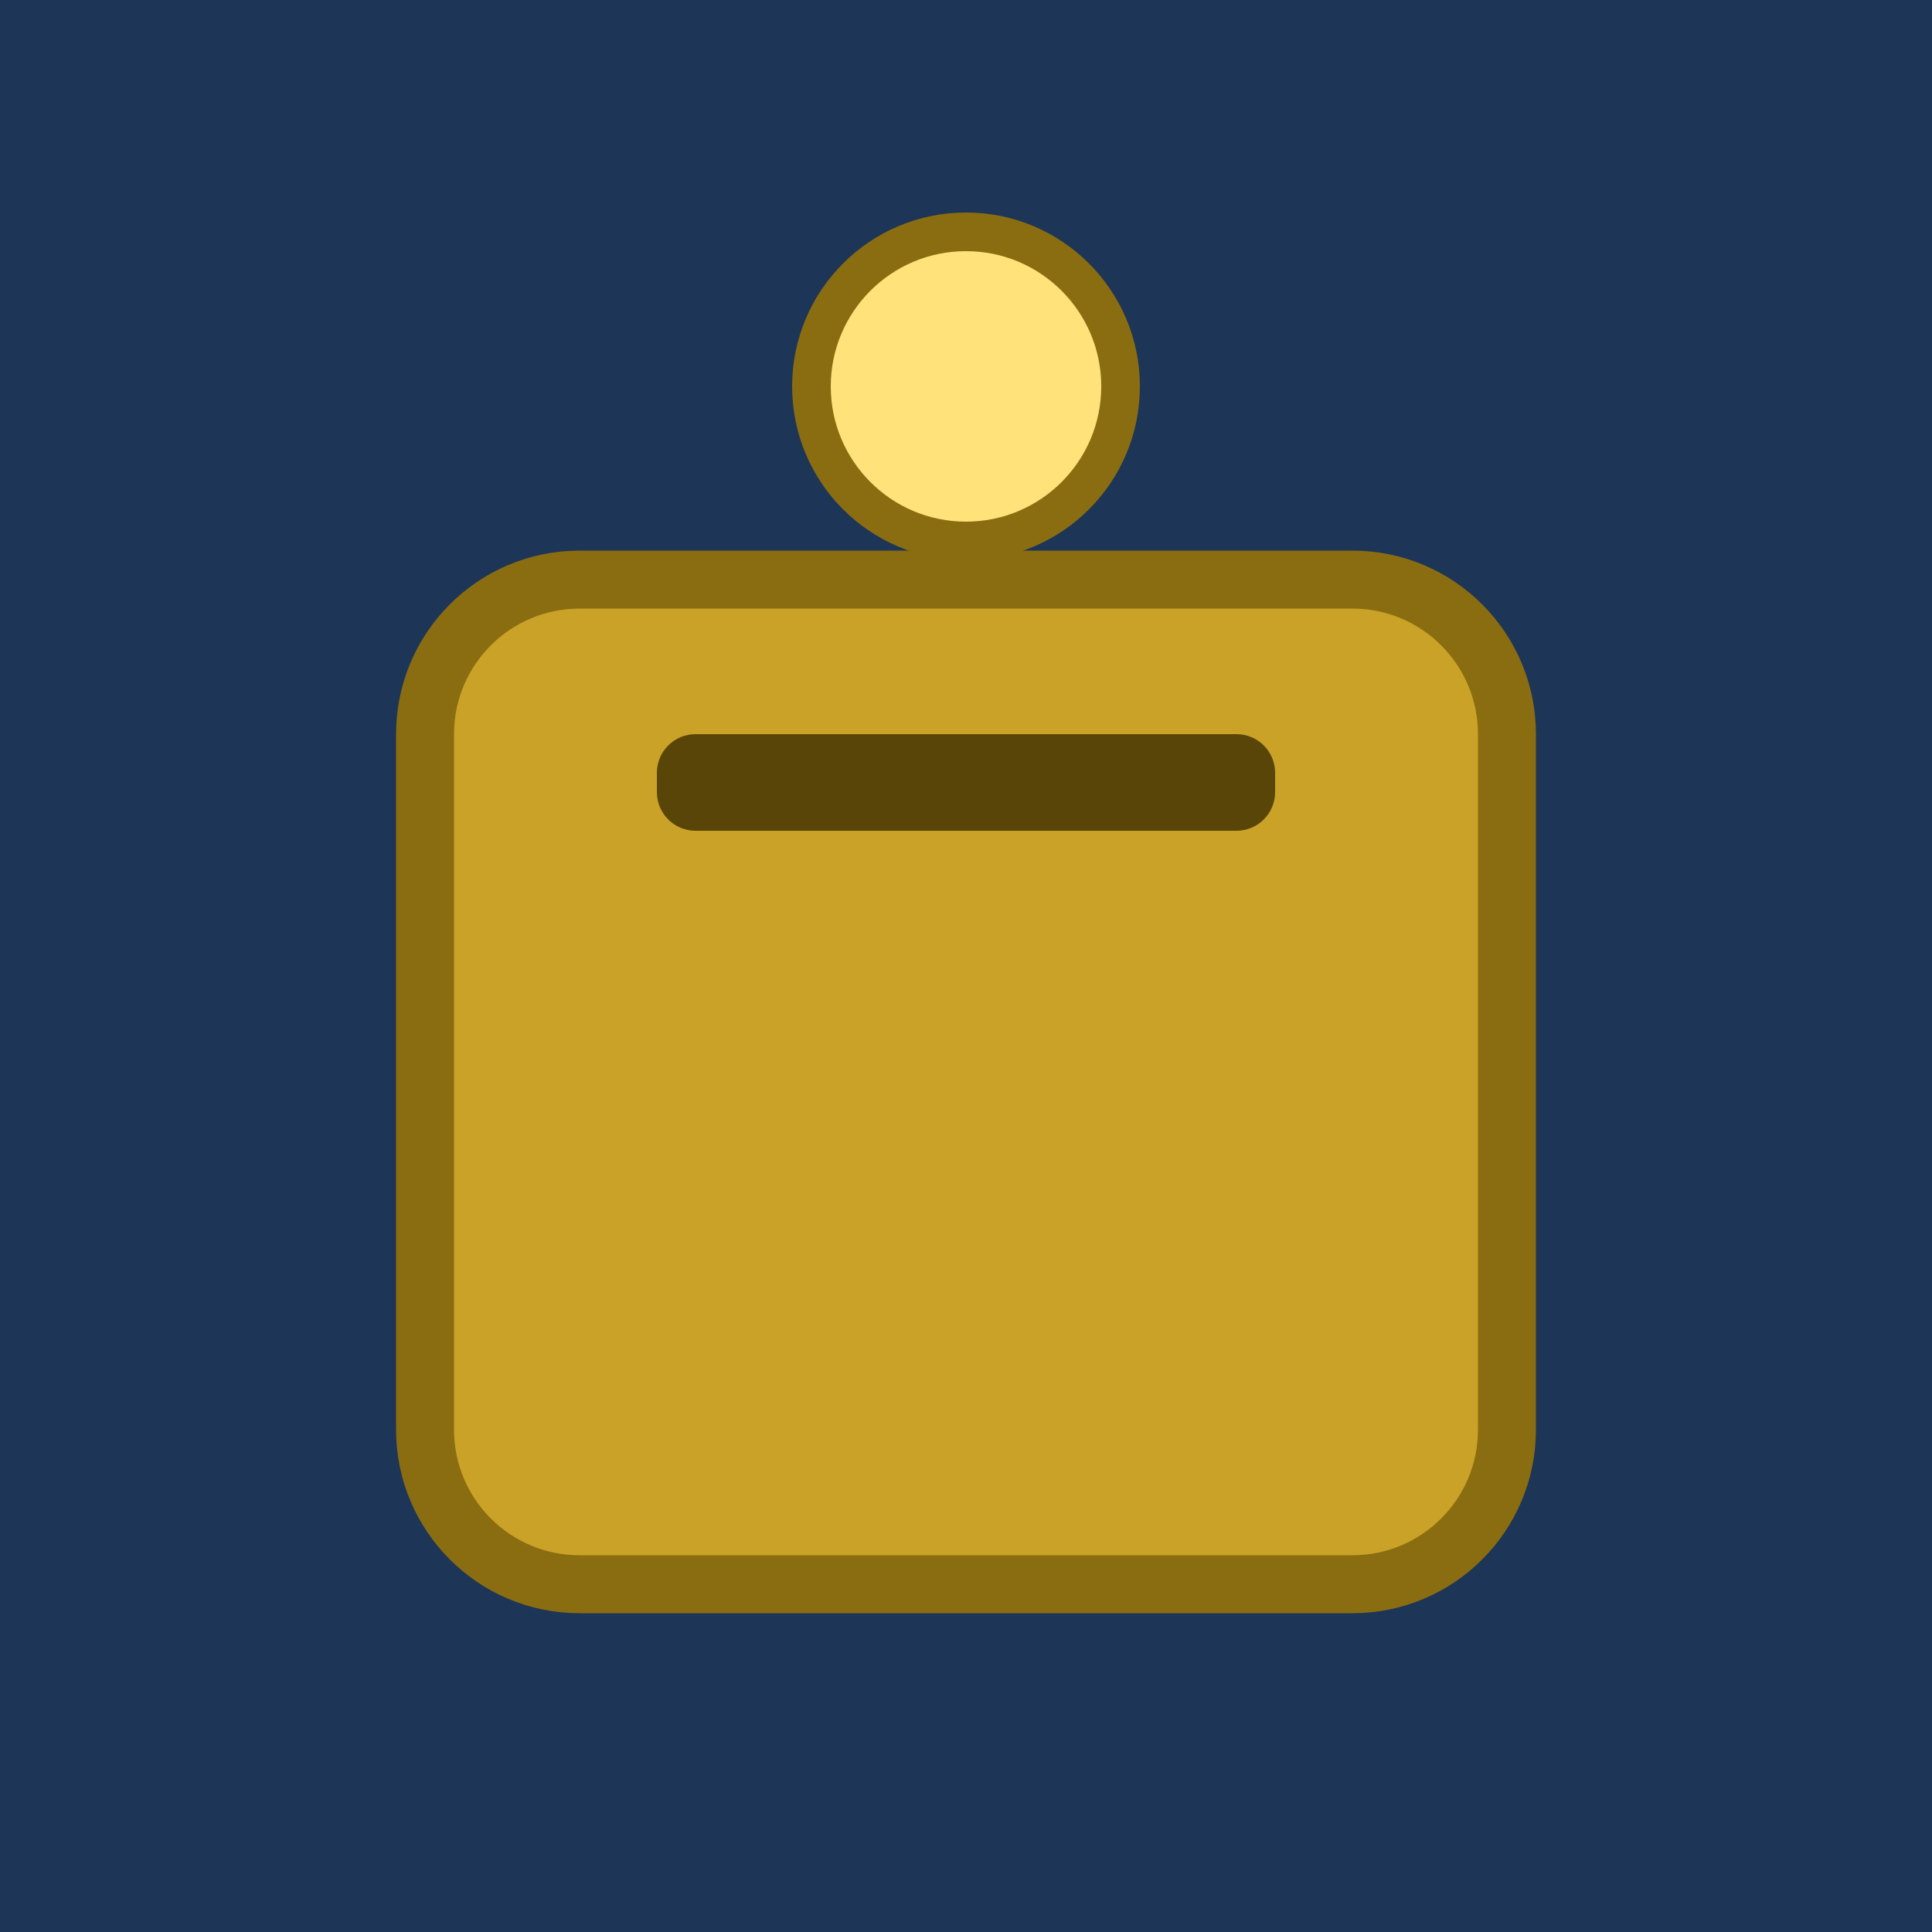
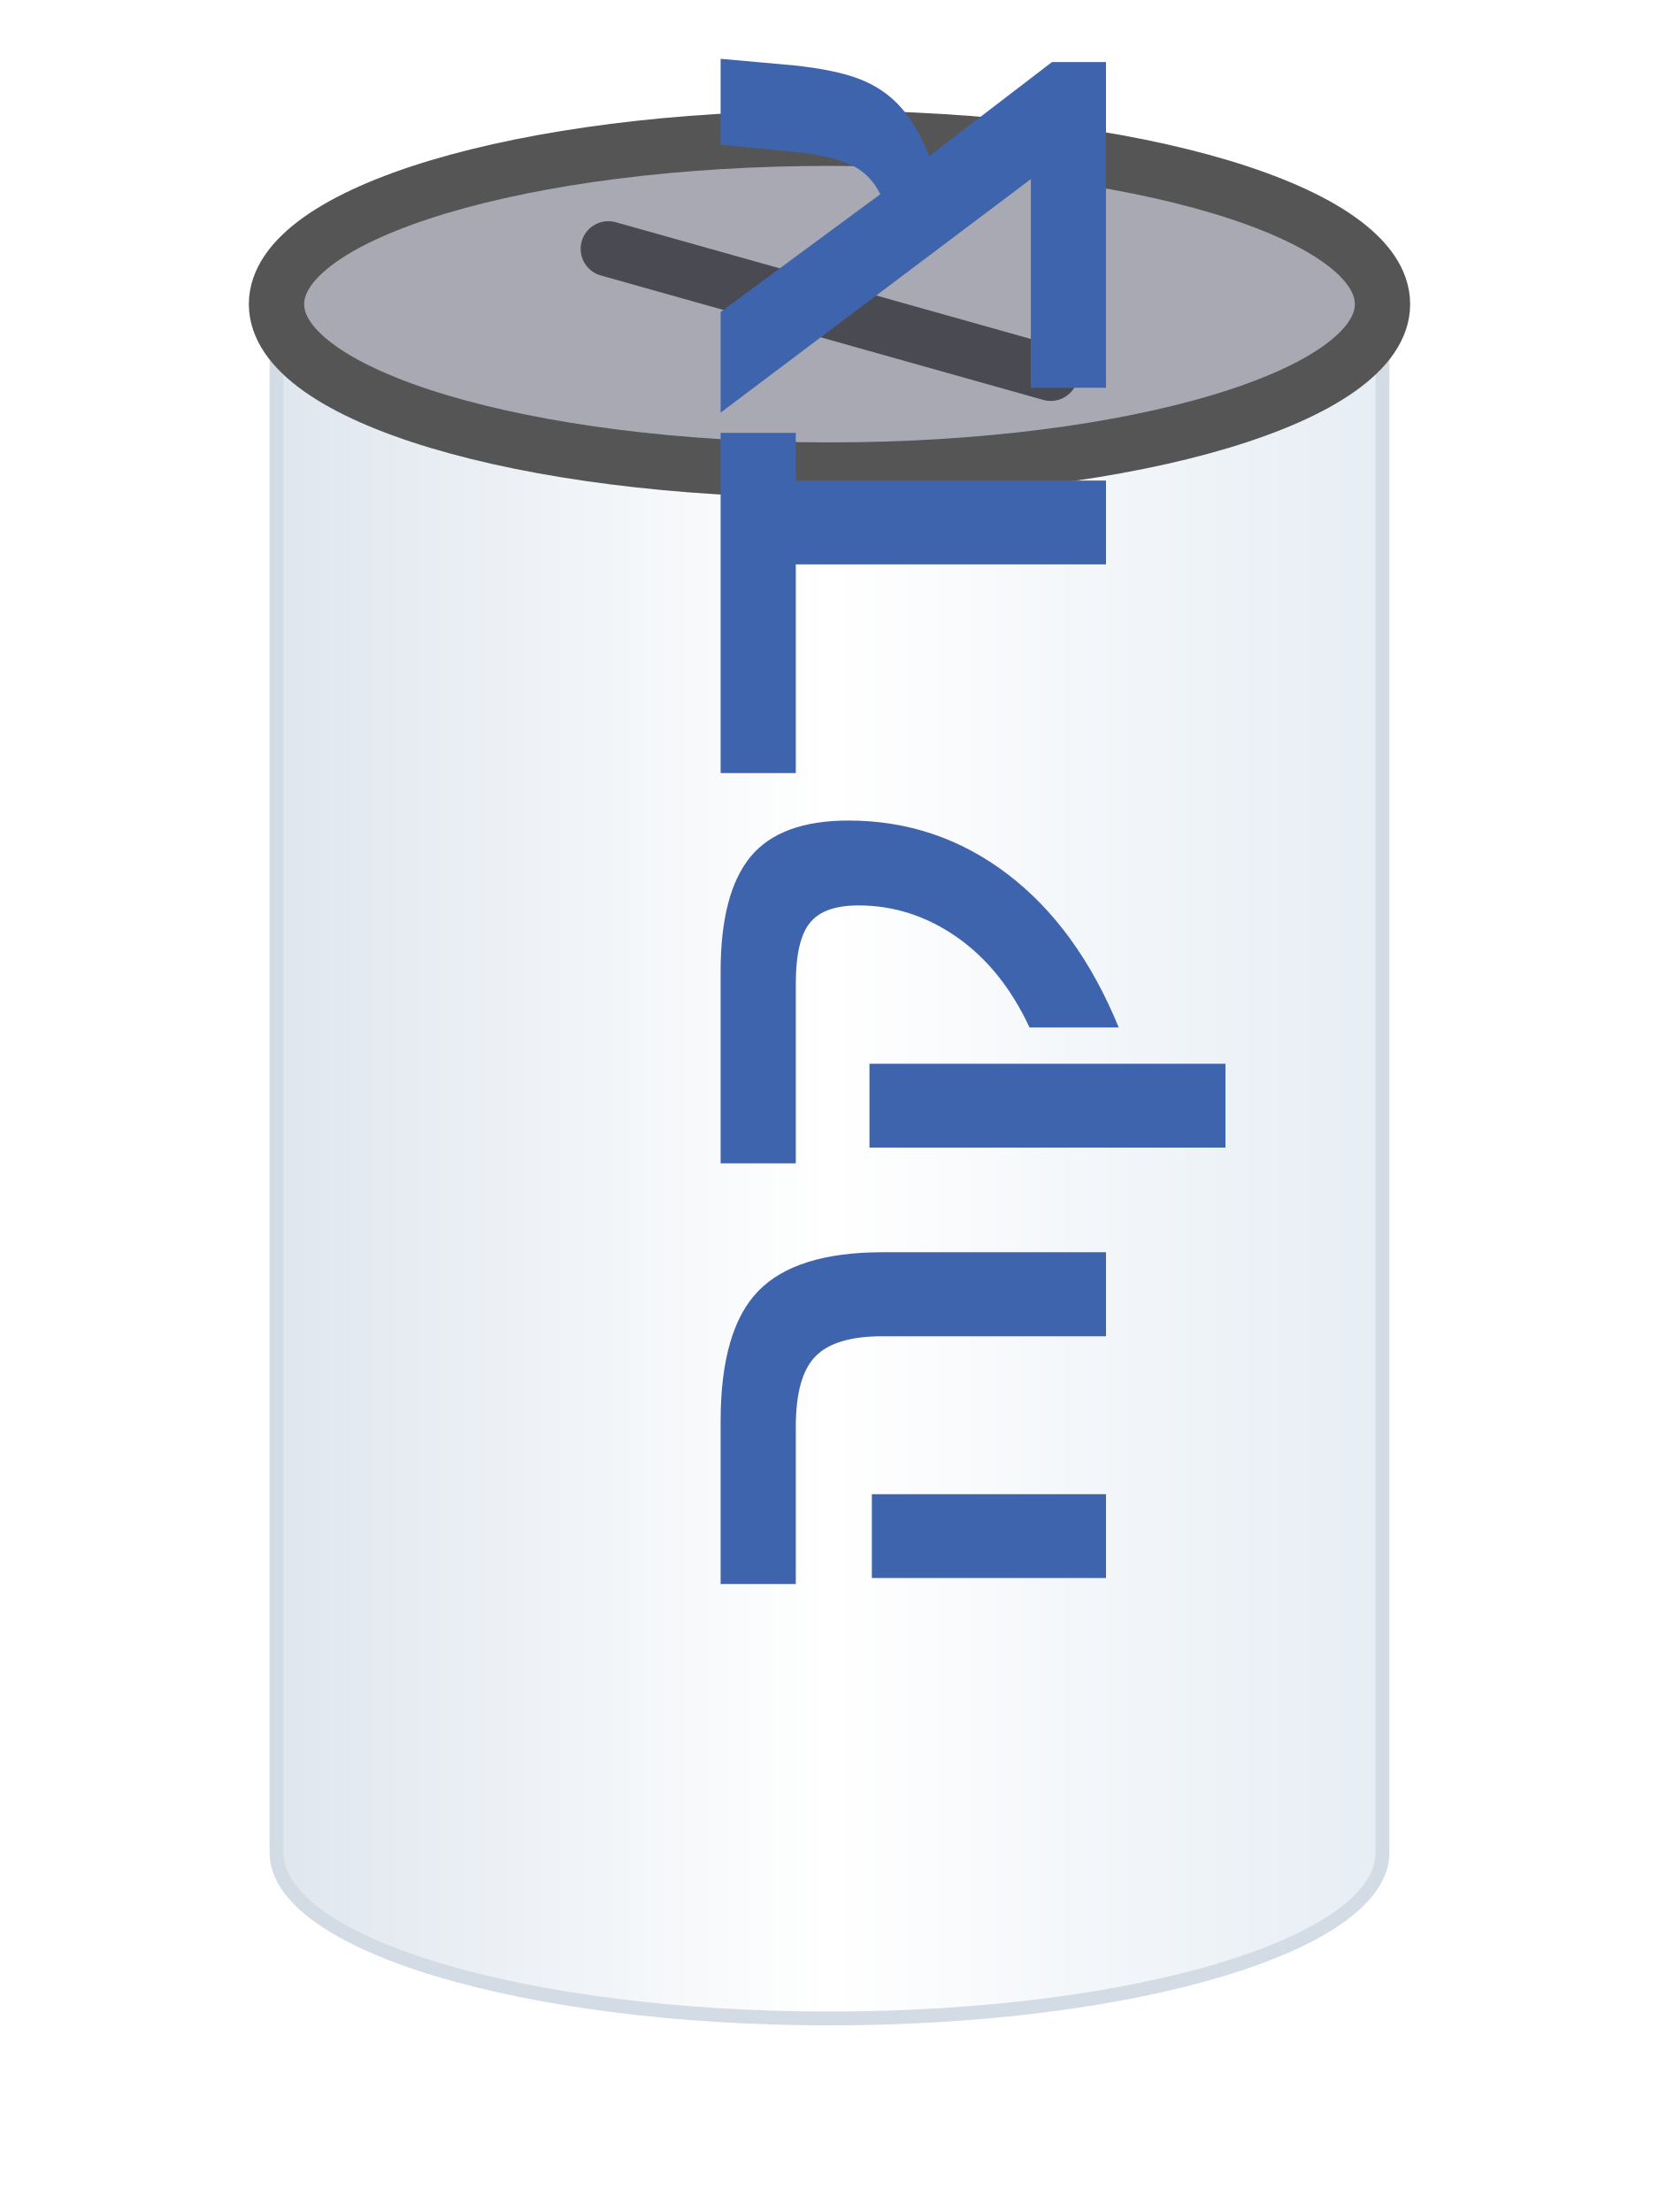
- <svg xmlns="http://www.w3.org/2000/svg" viewBox="0 0 100 100">
-   <rect width="100" height="100" fill="#1d3557" />
-   <rect x="22" y="30" width="56" height="52" rx="8" fill="#c9a227" stroke="#8a6d10" stroke-width="3" />
-   <rect x="34" y="38" width="32" height="5" rx="2" fill="#5a4508" />
-   <circle cx="50" cy="20" r="8" fill="#ffe27a" stroke="#8a6d10" stroke-width="2" />
+ <svg xmlns="http://www.w3.org/2000/svg" viewBox="0 0 120 160">
+   <defs>
+     <linearGradient id="b" x1="0" x2="1">
+       <stop offset="0" stop-color="#dfe6ee" />
+       <stop offset=".5" stop-color="#fff" />
+       <stop offset="1" stop-color="#e6edf4" />
+     </linearGradient>
+   </defs>
+   <path d="M20 22V134a40 12 0 0 0 80 0V22z" fill="url(#b)" stroke="#d3dbe4" />
+   <ellipse cx="60" cy="22" rx="40" ry="12" fill="#a9a9b3" stroke="#555" stroke-width="4" />
+   <path d="M44 18L76 27" stroke="#4a4a52" stroke-width="4" stroke-linecap="round" />
+   <text transform="rotate(-90 60 80)" x="22" y="100" font-family="Heebo,Arial,sans-serif" font-weight="900" font-size="46" fill="#3f64ae">צדקה</text>
</svg>
